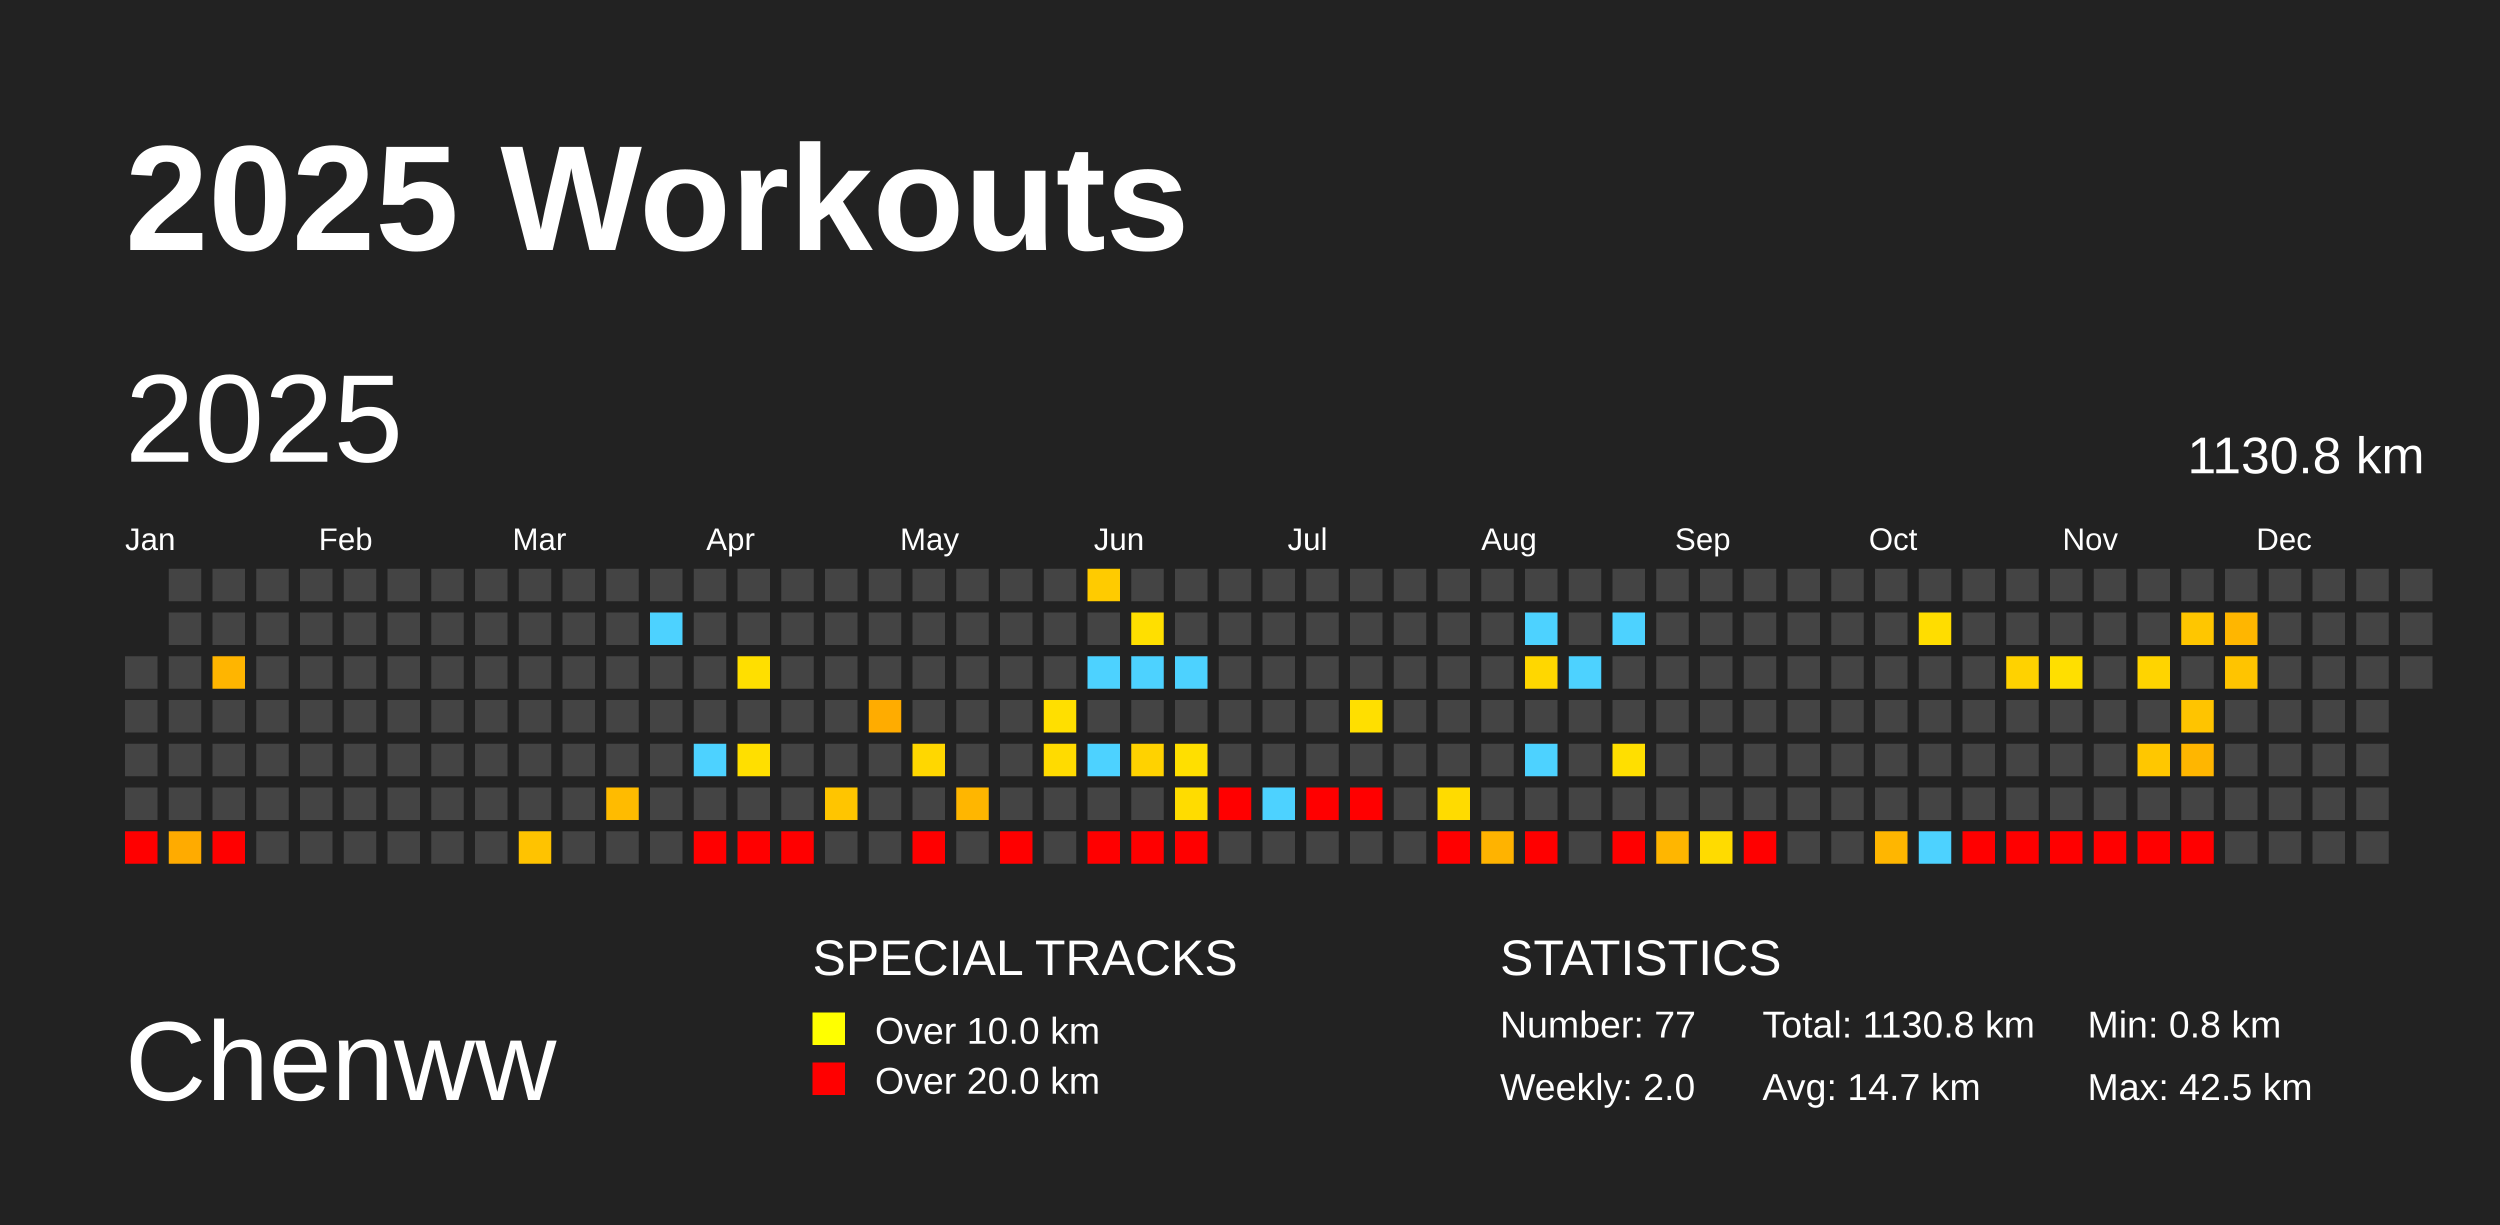
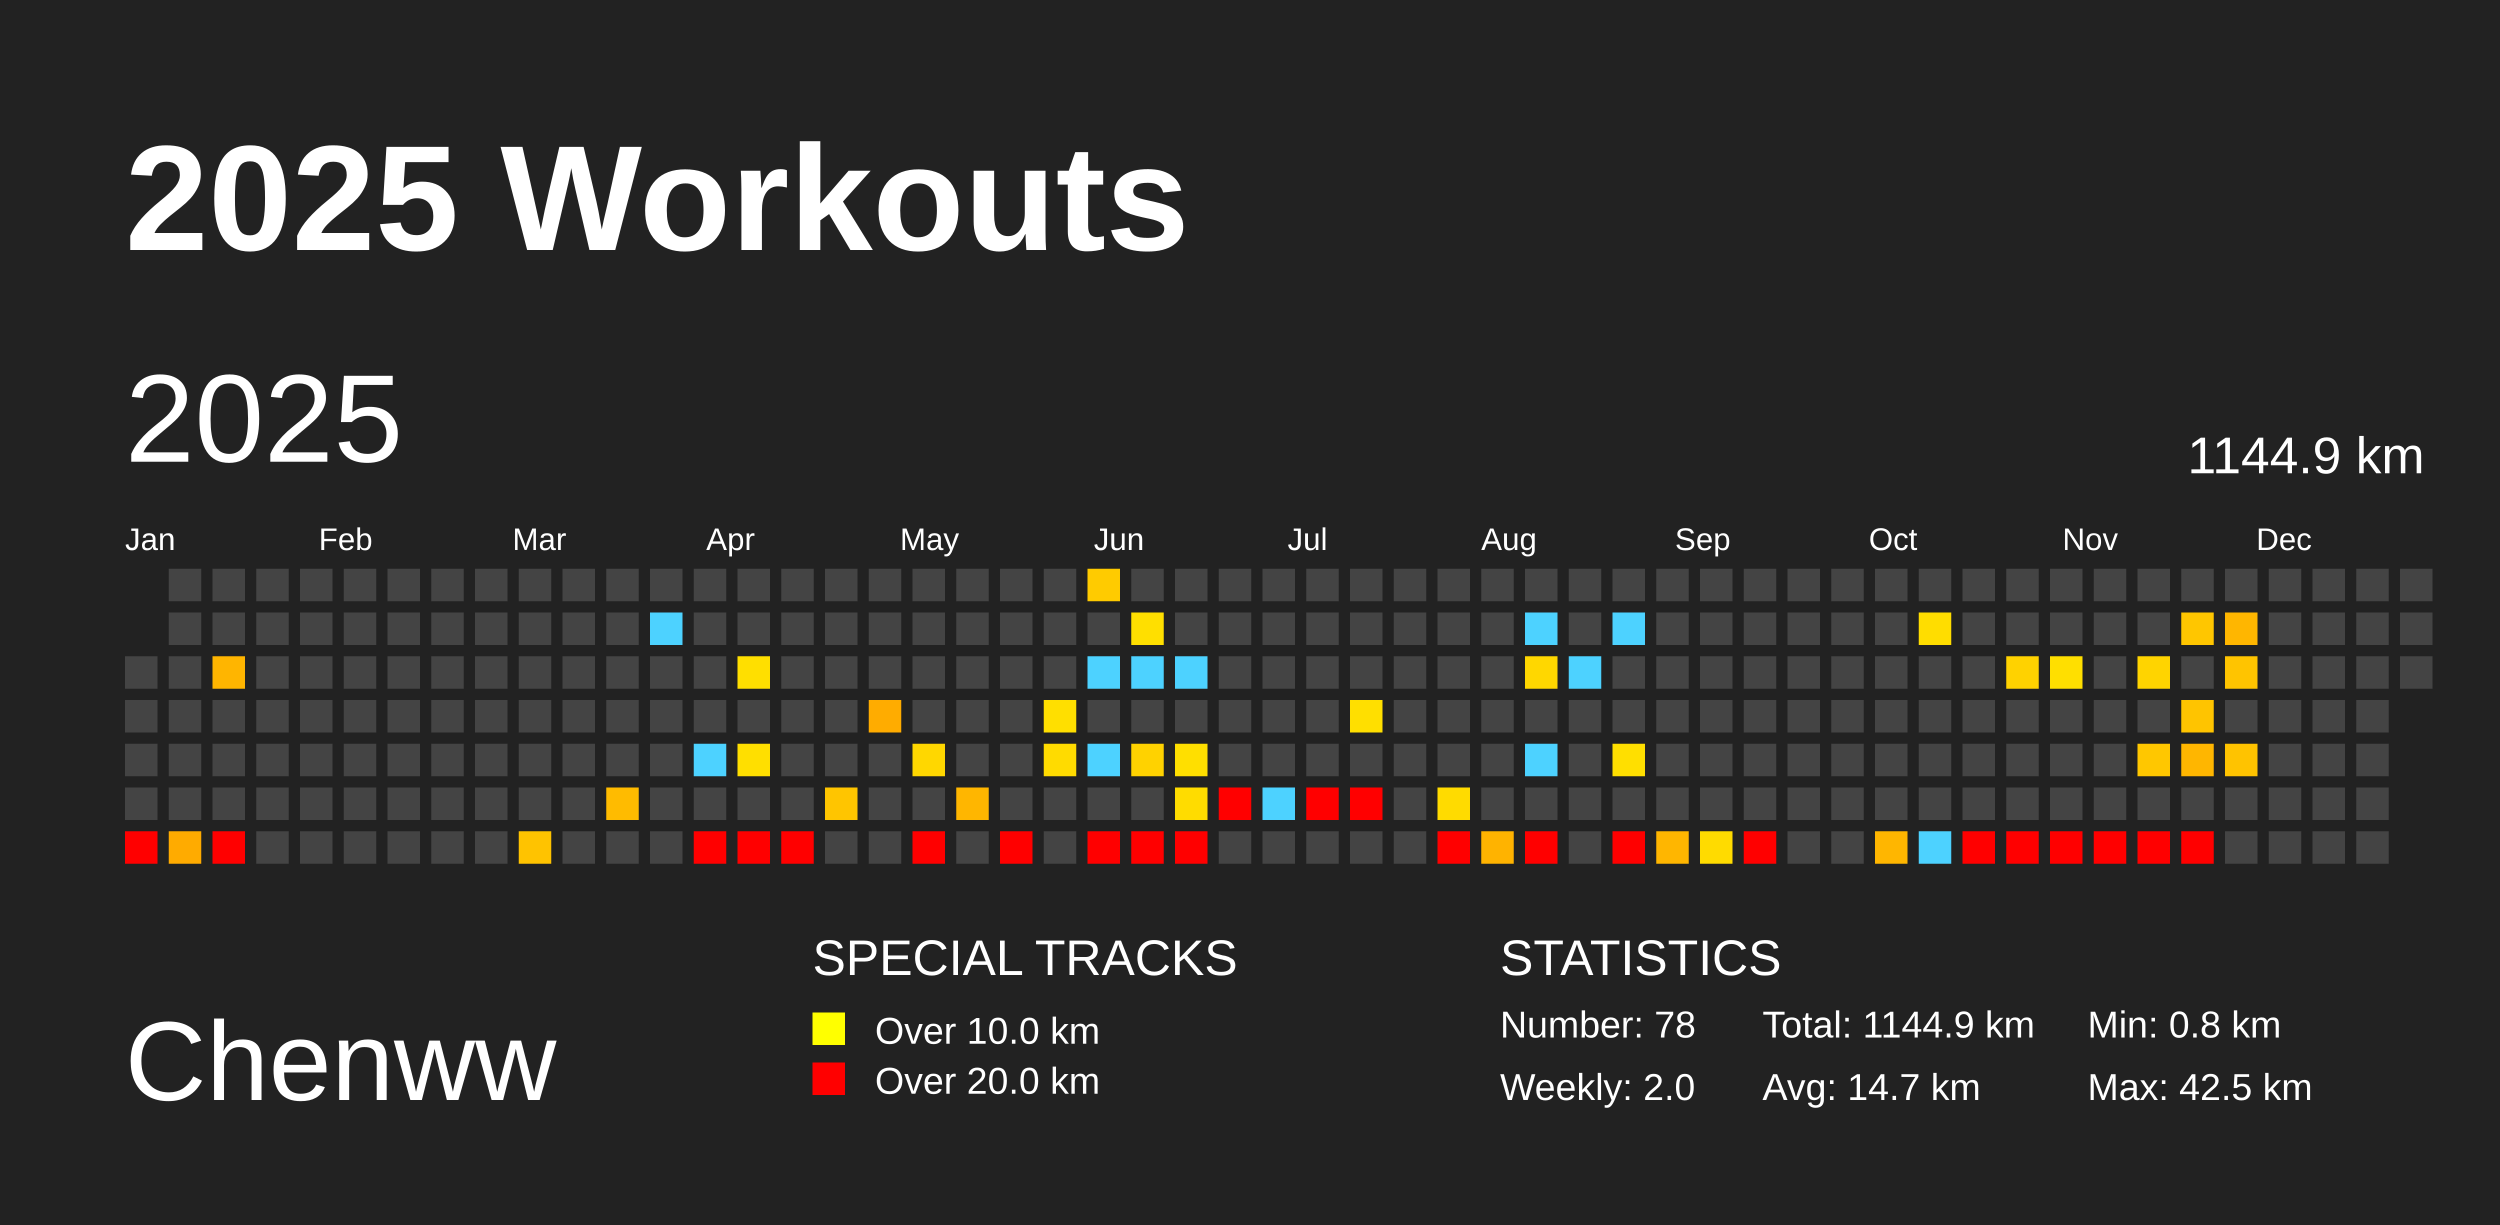
<svg xmlns="http://www.w3.org/2000/svg" baseProfile="full" height="98mm" version="1.1" viewBox="0,0,200,98" width="200mm">
  <defs />
  <rect fill="#222222" height="98" width="200" x="0" y="0" />
  <text fill="#FFFFFF" style="font-size:12px; font-family:Arial; font-weight:bold;" x="10" y="20">2025 Workouts</text>
  <text fill="#FFFFFF" style="font-size:9px; font-family:Arial" x="10" y="88">Chenww</text>
  <text fill="#FFFFFF" style="font-size:4px; font-family:Arial" x="65" y="78">SPECIAL TRACKS</text>
  <rect fill="yellow" height="2.6" width="2.6" x="65" y="81" />
  <text fill="#FFFFFF" style="font-size:3px; font-family:Arial" x="70" y="83.5">Over 10.0 km</text>
  <rect fill="red" height="2.6" width="2.6" x="65" y="85" />
  <text fill="#FFFFFF" style="font-size:3px; font-family:Arial" x="70" y="87.5">Over 20.0 km</text>
  <text fill="#FFFFFF" style="font-size:4px; font-family:Arial" x="120" y="78">STATISTICS</text>
-   <text fill="#FFFFFF" style="font-size:3px; font-family:Arial" x="120" y="83">Number: 77</text>
+   <text fill="#FFFFFF" style="font-size:3px; font-family:Arial" x="120" y="83">Number: 78</text>
  <text fill="#FFFFFF" style="font-size:3px; font-family:Arial" x="120" y="88">Weekly: 2.0</text>
-   <text fill="#FFFFFF" style="font-size:3px; font-family:Arial" x="141" y="83">Total: 1130.8 km</text>
+   <text fill="#FFFFFF" style="font-size:3px; font-family:Arial" x="141" y="83">Total: 1144.9 km</text>
  <text fill="#FFFFFF" style="font-size:3px; font-family:Arial" x="141" y="88">Avg: 14.7 km</text>
  <text fill="#FFFFFF" style="font-size:3px; font-family:Arial" x="167" y="83">Min: 0.8 km</text>
  <text fill="#FFFFFF" style="font-size:3px; font-family:Arial" x="167" y="88">Max: 42.5 km</text>
  <text dominant-baseline="hanging" fill="#FFFFFF" style="font-size:10.0px; font-family:Arial;" x="10" y="30">2025</text>
-   <text dominant-baseline="hanging" fill="#FFFFFF" style="font-size:4.125px; font-family:Arial;" x="175" y="35">1130.8 km</text>
+   <text dominant-baseline="hanging" fill="#FFFFFF" style="font-size:4.125px; font-family:Arial;" x="175" y="35">1144.9 km</text>
  <text fill="#FFFFFF" style="font-size:2.5px; font-family:Arial" x="10.0" y="44">Jan</text>
  <text fill="#FFFFFF" style="font-size:2.5px; font-family:Arial" x="25.5" y="44">Feb</text>
  <text fill="#FFFFFF" style="font-size:2.5px; font-family:Arial" x="41.0" y="44">Mar</text>
  <text fill="#FFFFFF" style="font-size:2.5px; font-family:Arial" x="56.5" y="44">Apr</text>
  <text fill="#FFFFFF" style="font-size:2.5px; font-family:Arial" x="72.0" y="44">May</text>
  <text fill="#FFFFFF" style="font-size:2.5px; font-family:Arial" x="87.5" y="44">Jun</text>
  <text fill="#FFFFFF" style="font-size:2.5px; font-family:Arial" x="103.0" y="44">Jul</text>
  <text fill="#FFFFFF" style="font-size:2.5px; font-family:Arial" x="118.5" y="44">Aug</text>
  <text fill="#FFFFFF" style="font-size:2.5px; font-family:Arial" x="134.0" y="44">Sep</text>
  <text fill="#FFFFFF" style="font-size:2.5px; font-family:Arial" x="149.5" y="44">Oct</text>
  <text fill="#FFFFFF" style="font-size:2.5px; font-family:Arial" x="165.0" y="44">Nov</text>
  <text fill="#FFFFFF" style="font-size:2.5px; font-family:Arial" x="180.5" y="44">Dec</text>
  <rect fill="#444444" height="2.6" width="2.6" x="10.0" y="52.5" />
  <rect fill="#444444" height="2.6" width="2.6" x="10.0" y="56.0" />
  <rect fill="#444444" height="2.6" width="2.6" x="10.0" y="59.5" />
  <rect fill="#444444" height="2.6" width="2.6" x="10.0" y="63.0" />
  <rect fill="red" height="2.6" width="2.6" x="10.0" y="66.5" />
  <rect fill="#444444" height="2.6" width="2.6" x="13.5" y="45.5" />
  <rect fill="#444444" height="2.6" width="2.6" x="13.5" y="49.0" />
  <rect fill="#444444" height="2.6" width="2.6" x="13.5" y="52.5" />
  <rect fill="#444444" height="2.6" width="2.6" x="13.5" y="56.0" />
  <rect fill="#444444" height="2.6" width="2.6" x="13.5" y="59.5" />
  <rect fill="#444444" height="2.6" width="2.6" x="13.5" y="63.0" />
  <rect fill="#ffab00" height="2.6" width="2.6" x="13.5" y="66.5" />
  <rect fill="#444444" height="2.6" width="2.6" x="17.0" y="45.5" />
  <rect fill="#444444" height="2.6" width="2.6" x="17.0" y="49.0" />
  <rect fill="#ffb500" height="2.6" width="2.6" x="17.0" y="52.5" />
  <rect fill="#444444" height="2.6" width="2.6" x="17.0" y="56.0" />
  <rect fill="#444444" height="2.6" width="2.6" x="17.0" y="59.5" />
  <rect fill="#444444" height="2.6" width="2.6" x="17.0" y="63.0" />
  <rect fill="red" height="2.6" width="2.6" x="17.0" y="66.5" />
  <rect fill="#444444" height="2.6" width="2.6" x="20.5" y="45.5" />
  <rect fill="#444444" height="2.6" width="2.6" x="20.5" y="49.0" />
  <rect fill="#444444" height="2.6" width="2.6" x="20.5" y="52.5" />
  <rect fill="#444444" height="2.6" width="2.6" x="20.5" y="56.0" />
  <rect fill="#444444" height="2.6" width="2.6" x="20.5" y="59.5" />
  <rect fill="#444444" height="2.6" width="2.6" x="20.5" y="63.0" />
  <rect fill="#444444" height="2.6" width="2.6" x="20.5" y="66.5" />
  <rect fill="#444444" height="2.6" width="2.6" x="24.0" y="45.5" />
  <rect fill="#444444" height="2.6" width="2.6" x="24.0" y="49.0" />
  <rect fill="#444444" height="2.6" width="2.6" x="24.0" y="52.5" />
  <rect fill="#444444" height="2.6" width="2.6" x="24.0" y="56.0" />
  <rect fill="#444444" height="2.6" width="2.6" x="24.0" y="59.5" />
  <rect fill="#444444" height="2.6" width="2.6" x="24.0" y="63.0" />
  <rect fill="#444444" height="2.6" width="2.6" x="24.0" y="66.5" />
  <rect fill="#444444" height="2.6" width="2.6" x="27.5" y="45.5" />
  <rect fill="#444444" height="2.6" width="2.6" x="27.5" y="49.0" />
  <rect fill="#444444" height="2.6" width="2.6" x="27.5" y="52.5" />
  <rect fill="#444444" height="2.6" width="2.6" x="27.5" y="56.0" />
  <rect fill="#444444" height="2.6" width="2.6" x="27.5" y="59.5" />
  <rect fill="#444444" height="2.6" width="2.6" x="27.5" y="63.0" />
  <rect fill="#444444" height="2.6" width="2.6" x="27.5" y="66.5" />
  <rect fill="#444444" height="2.6" width="2.6" x="31.0" y="45.5" />
  <rect fill="#444444" height="2.6" width="2.6" x="31.0" y="49.0" />
  <rect fill="#444444" height="2.6" width="2.6" x="31.0" y="52.5" />
  <rect fill="#444444" height="2.6" width="2.6" x="31.0" y="56.0" />
  <rect fill="#444444" height="2.6" width="2.6" x="31.0" y="59.5" />
  <rect fill="#444444" height="2.6" width="2.6" x="31.0" y="63.0" />
  <rect fill="#444444" height="2.6" width="2.6" x="31.0" y="66.5" />
  <rect fill="#444444" height="2.6" width="2.6" x="34.5" y="45.5" />
  <rect fill="#444444" height="2.6" width="2.6" x="34.5" y="49.0" />
  <rect fill="#444444" height="2.6" width="2.6" x="34.5" y="52.5" />
  <rect fill="#444444" height="2.6" width="2.6" x="34.5" y="56.0" />
  <rect fill="#444444" height="2.6" width="2.6" x="34.5" y="59.5" />
  <rect fill="#444444" height="2.6" width="2.6" x="34.5" y="63.0" />
  <rect fill="#444444" height="2.6" width="2.6" x="34.5" y="66.5" />
  <rect fill="#444444" height="2.6" width="2.6" x="38.0" y="45.5" />
  <rect fill="#444444" height="2.6" width="2.6" x="38.0" y="49.0" />
  <rect fill="#444444" height="2.6" width="2.6" x="38.0" y="52.5" />
  <rect fill="#444444" height="2.6" width="2.6" x="38.0" y="56.0" />
  <rect fill="#444444" height="2.6" width="2.6" x="38.0" y="59.5" />
  <rect fill="#444444" height="2.6" width="2.6" x="38.0" y="63.0" />
  <rect fill="#444444" height="2.6" width="2.6" x="38.0" y="66.5" />
  <rect fill="#444444" height="2.6" width="2.6" x="41.5" y="45.5" />
  <rect fill="#444444" height="2.6" width="2.6" x="41.5" y="49.0" />
  <rect fill="#444444" height="2.6" width="2.6" x="41.5" y="52.5" />
  <rect fill="#444444" height="2.6" width="2.6" x="41.5" y="56.0" />
  <rect fill="#444444" height="2.6" width="2.6" x="41.5" y="59.5" />
  <rect fill="#444444" height="2.6" width="2.6" x="41.5" y="63.0" />
  <rect fill="#ffc300" height="2.6" width="2.6" x="41.5" y="66.5" />
  <rect fill="#444444" height="2.6" width="2.6" x="45.0" y="45.5" />
  <rect fill="#444444" height="2.6" width="2.6" x="45.0" y="49.0" />
  <rect fill="#444444" height="2.6" width="2.6" x="45.0" y="52.5" />
  <rect fill="#444444" height="2.6" width="2.6" x="45.0" y="56.0" />
  <rect fill="#444444" height="2.6" width="2.6" x="45.0" y="59.5" />
  <rect fill="#444444" height="2.6" width="2.6" x="45.0" y="63.0" />
  <rect fill="#444444" height="2.6" width="2.6" x="45.0" y="66.5" />
  <rect fill="#444444" height="2.6" width="2.6" x="48.5" y="45.5" />
  <rect fill="#444444" height="2.6" width="2.6" x="48.5" y="49.0" />
  <rect fill="#444444" height="2.6" width="2.6" x="48.5" y="52.5" />
  <rect fill="#444444" height="2.6" width="2.6" x="48.5" y="56.0" />
  <rect fill="#444444" height="2.6" width="2.6" x="48.5" y="59.5" />
  <rect fill="#ffbb00" height="2.6" width="2.6" x="48.5" y="63.0" />
  <rect fill="#444444" height="2.6" width="2.6" x="48.5" y="66.5" />
  <rect fill="#444444" height="2.6" width="2.6" x="52.0" y="45.5" />
  <rect fill="#4dd2ff" height="2.6" width="2.6" x="52.0" y="49.0" />
  <rect fill="#444444" height="2.6" width="2.6" x="52.0" y="52.5" />
  <rect fill="#444444" height="2.6" width="2.6" x="52.0" y="56.0" />
  <rect fill="#444444" height="2.6" width="2.6" x="52.0" y="59.5" />
  <rect fill="#444444" height="2.6" width="2.6" x="52.0" y="63.0" />
  <rect fill="#444444" height="2.6" width="2.6" x="52.0" y="66.5" />
  <rect fill="#444444" height="2.6" width="2.6" x="55.5" y="45.5" />
  <rect fill="#444444" height="2.6" width="2.6" x="55.5" y="49.0" />
  <rect fill="#444444" height="2.6" width="2.6" x="55.5" y="52.5" />
  <rect fill="#444444" height="2.6" width="2.6" x="55.5" y="56.0" />
  <rect fill="#4dd2ff" height="2.6" width="2.6" x="55.5" y="59.5" />
  <rect fill="#444444" height="2.6" width="2.6" x="55.5" y="63.0" />
  <rect fill="red" height="2.6" width="2.6" x="55.5" y="66.5" />
  <rect fill="#444444" height="2.6" width="2.6" x="59.0" y="45.5" />
  <rect fill="#444444" height="2.6" width="2.6" x="59.0" y="49.0" />
  <rect fill="#ffdf00" height="2.6" width="2.6" x="59.0" y="52.5" />
  <rect fill="#444444" height="2.6" width="2.6" x="59.0" y="56.0" />
  <rect fill="#ffdf00" height="2.6" width="2.6" x="59.0" y="59.5" />
  <rect fill="#444444" height="2.6" width="2.6" x="59.0" y="63.0" />
  <rect fill="red" height="2.6" width="2.6" x="59.0" y="66.5" />
  <rect fill="#444444" height="2.6" width="2.6" x="62.5" y="45.5" />
  <rect fill="#444444" height="2.6" width="2.6" x="62.5" y="49.0" />
  <rect fill="#444444" height="2.6" width="2.6" x="62.5" y="52.5" />
  <rect fill="#444444" height="2.6" width="2.6" x="62.5" y="56.0" />
  <rect fill="#444444" height="2.6" width="2.6" x="62.5" y="59.5" />
  <rect fill="#444444" height="2.6" width="2.6" x="62.5" y="63.0" />
  <rect fill="red" height="2.6" width="2.6" x="62.5" y="66.5" />
  <rect fill="#444444" height="2.6" width="2.6" x="66.0" y="45.5" />
  <rect fill="#444444" height="2.6" width="2.6" x="66.0" y="49.0" />
  <rect fill="#444444" height="2.6" width="2.6" x="66.0" y="52.5" />
  <rect fill="#444444" height="2.6" width="2.6" x="66.0" y="56.0" />
  <rect fill="#444444" height="2.6" width="2.6" x="66.0" y="59.5" />
  <rect fill="#ffc500" height="2.6" width="2.6" x="66.0" y="63.0" />
  <rect fill="#444444" height="2.6" width="2.6" x="66.0" y="66.5" />
  <rect fill="#444444" height="2.6" width="2.6" x="69.5" y="45.5" />
  <rect fill="#444444" height="2.6" width="2.6" x="69.5" y="49.0" />
  <rect fill="#444444" height="2.6" width="2.6" x="69.5" y="52.5" />
  <rect fill="#ffac00" height="2.6" width="2.6" x="69.5" y="56.0" />
  <rect fill="#444444" height="2.6" width="2.6" x="69.5" y="59.5" />
  <rect fill="#444444" height="2.6" width="2.6" x="69.5" y="63.0" />
  <rect fill="#444444" height="2.6" width="2.6" x="69.5" y="66.5" />
  <rect fill="#444444" height="2.6" width="2.6" x="73.0" y="45.5" />
  <rect fill="#444444" height="2.6" width="2.6" x="73.0" y="49.0" />
  <rect fill="#444444" height="2.6" width="2.6" x="73.0" y="52.5" />
  <rect fill="#444444" height="2.6" width="2.6" x="73.0" y="56.0" />
  <rect fill="#ffd700" height="2.6" width="2.6" x="73.0" y="59.5" />
  <rect fill="#444444" height="2.6" width="2.6" x="73.0" y="63.0" />
  <rect fill="red" height="2.6" width="2.6" x="73.0" y="66.5" />
  <rect fill="#444444" height="2.6" width="2.6" x="76.5" y="45.5" />
  <rect fill="#444444" height="2.6" width="2.6" x="76.5" y="49.0" />
  <rect fill="#444444" height="2.6" width="2.6" x="76.5" y="52.5" />
  <rect fill="#444444" height="2.6" width="2.6" x="76.5" y="56.0" />
  <rect fill="#444444" height="2.6" width="2.6" x="76.5" y="59.5" />
  <rect fill="#ffb600" height="2.6" width="2.6" x="76.5" y="63.0" />
  <rect fill="#444444" height="2.6" width="2.6" x="76.5" y="66.5" />
  <rect fill="#444444" height="2.6" width="2.6" x="80.0" y="45.5" />
  <rect fill="#444444" height="2.6" width="2.6" x="80.0" y="49.0" />
  <rect fill="#444444" height="2.6" width="2.6" x="80.0" y="52.5" />
  <rect fill="#444444" height="2.6" width="2.6" x="80.0" y="56.0" />
  <rect fill="#444444" height="2.6" width="2.6" x="80.0" y="59.5" />
  <rect fill="#444444" height="2.6" width="2.6" x="80.0" y="63.0" />
  <rect fill="red" height="2.6" width="2.6" x="80.0" y="66.5" />
  <rect fill="#444444" height="2.6" width="2.6" x="83.5" y="45.5" />
  <rect fill="#444444" height="2.6" width="2.6" x="83.5" y="49.0" />
  <rect fill="#444444" height="2.6" width="2.6" x="83.5" y="52.5" />
  <rect fill="#ffdf00" height="2.6" width="2.6" x="83.5" y="56.0" />
  <rect fill="#ffdb00" height="2.6" width="2.6" x="83.5" y="59.5" />
  <rect fill="#444444" height="2.6" width="2.6" x="83.5" y="63.0" />
  <rect fill="#444444" height="2.6" width="2.6" x="83.5" y="66.5" />
  <rect fill="#ffcb00" height="2.6" width="2.6" x="87.0" y="45.5" />
  <rect fill="#444444" height="2.6" width="2.6" x="87.0" y="49.0" />
  <rect fill="#4dd2ff" height="2.6" width="2.6" x="87.0" y="52.5" />
  <rect fill="#444444" height="2.6" width="2.6" x="87.0" y="56.0" />
  <rect fill="#4dd2ff" height="2.6" width="2.6" x="87.0" y="59.5" />
  <rect fill="#444444" height="2.6" width="2.6" x="87.0" y="63.0" />
  <rect fill="red" height="2.6" width="2.6" x="87.0" y="66.5" />
  <rect fill="#444444" height="2.6" width="2.6" x="90.5" y="45.5" />
  <rect fill="#ffdf00" height="2.6" width="2.6" x="90.5" y="49.0" />
  <rect fill="#4dd2ff" height="2.6" width="2.6" x="90.5" y="52.5" />
  <rect fill="#444444" height="2.6" width="2.6" x="90.5" y="56.0" />
  <rect fill="#ffd200" height="2.6" width="2.6" x="90.5" y="59.5" />
  <rect fill="#444444" height="2.6" width="2.6" x="90.5" y="63.0" />
  <rect fill="red" height="2.6" width="2.6" x="90.5" y="66.5" />
  <rect fill="#444444" height="2.6" width="2.6" x="94.0" y="45.5" />
  <rect fill="#444444" height="2.6" width="2.6" x="94.0" y="49.0" />
  <rect fill="#4dd2ff" height="2.6" width="2.6" x="94.0" y="52.5" />
  <rect fill="#444444" height="2.6" width="2.6" x="94.0" y="56.0" />
  <rect fill="#ffdf00" height="2.6" width="2.6" x="94.0" y="59.5" />
  <rect fill="#ffdc00" height="2.6" width="2.6" x="94.0" y="63.0" />
  <rect fill="red" height="2.6" width="2.6" x="94.0" y="66.5" />
  <rect fill="#444444" height="2.6" width="2.6" x="97.5" y="45.5" />
  <rect fill="#444444" height="2.6" width="2.6" x="97.5" y="49.0" />
  <rect fill="#444444" height="2.6" width="2.6" x="97.5" y="52.5" />
  <rect fill="#444444" height="2.6" width="2.6" x="97.5" y="56.0" />
  <rect fill="#444444" height="2.6" width="2.6" x="97.5" y="59.5" />
  <rect fill="red" height="2.6" width="2.6" x="97.5" y="63.0" />
  <rect fill="#444444" height="2.6" width="2.6" x="97.5" y="66.5" />
  <rect fill="#444444" height="2.6" width="2.6" x="101.0" y="45.5" />
  <rect fill="#444444" height="2.6" width="2.6" x="101.0" y="49.0" />
  <rect fill="#444444" height="2.6" width="2.6" x="101.0" y="52.5" />
  <rect fill="#444444" height="2.6" width="2.6" x="101.0" y="56.0" />
  <rect fill="#444444" height="2.6" width="2.6" x="101.0" y="59.5" />
  <rect fill="#4dd2ff" height="2.6" width="2.6" x="101.0" y="63.0" />
  <rect fill="#444444" height="2.6" width="2.6" x="101.0" y="66.5" />
  <rect fill="#444444" height="2.6" width="2.6" x="104.5" y="45.5" />
  <rect fill="#444444" height="2.6" width="2.6" x="104.5" y="49.0" />
  <rect fill="#444444" height="2.6" width="2.6" x="104.5" y="52.5" />
  <rect fill="#444444" height="2.6" width="2.6" x="104.5" y="56.0" />
  <rect fill="#444444" height="2.6" width="2.6" x="104.5" y="59.5" />
  <rect fill="red" height="2.6" width="2.6" x="104.5" y="63.0" />
  <rect fill="#444444" height="2.6" width="2.6" x="104.5" y="66.5" />
  <rect fill="#444444" height="2.6" width="2.6" x="108.0" y="45.5" />
  <rect fill="#444444" height="2.6" width="2.6" x="108.0" y="49.0" />
  <rect fill="#444444" height="2.6" width="2.6" x="108.0" y="52.5" />
  <rect fill="#ffdf00" height="2.6" width="2.6" x="108.0" y="56.0" />
  <rect fill="#444444" height="2.6" width="2.6" x="108.0" y="59.5" />
  <rect fill="red" height="2.6" width="2.6" x="108.0" y="63.0" />
  <rect fill="#444444" height="2.6" width="2.6" x="108.0" y="66.5" />
  <rect fill="#444444" height="2.6" width="2.6" x="111.5" y="45.5" />
  <rect fill="#444444" height="2.6" width="2.6" x="111.5" y="49.0" />
  <rect fill="#444444" height="2.6" width="2.6" x="111.5" y="52.5" />
  <rect fill="#444444" height="2.6" width="2.6" x="111.5" y="56.0" />
  <rect fill="#444444" height="2.6" width="2.6" x="111.5" y="59.5" />
  <rect fill="#444444" height="2.6" width="2.6" x="111.5" y="63.0" />
  <rect fill="#444444" height="2.6" width="2.6" x="111.5" y="66.5" />
  <rect fill="#444444" height="2.6" width="2.6" x="115.0" y="45.5" />
  <rect fill="#444444" height="2.6" width="2.6" x="115.0" y="49.0" />
  <rect fill="#444444" height="2.6" width="2.6" x="115.0" y="52.5" />
  <rect fill="#444444" height="2.6" width="2.6" x="115.0" y="56.0" />
  <rect fill="#444444" height="2.6" width="2.6" x="115.0" y="59.5" />
  <rect fill="#ffdb00" height="2.6" width="2.6" x="115.0" y="63.0" />
  <rect fill="red" height="2.6" width="2.6" x="115.0" y="66.5" />
  <rect fill="#444444" height="2.6" width="2.6" x="118.5" y="45.5" />
  <rect fill="#444444" height="2.6" width="2.6" x="118.5" y="49.0" />
  <rect fill="#444444" height="2.6" width="2.6" x="118.5" y="52.5" />
  <rect fill="#444444" height="2.6" width="2.6" x="118.5" y="56.0" />
  <rect fill="#444444" height="2.6" width="2.6" x="118.5" y="59.5" />
  <rect fill="#444444" height="2.6" width="2.6" x="118.5" y="63.0" />
  <rect fill="#ffb300" height="2.6" width="2.6" x="118.5" y="66.5" />
  <rect fill="#444444" height="2.6" width="2.6" x="122.0" y="45.5" />
  <rect fill="#4dd2ff" height="2.6" width="2.6" x="122.0" y="49.0" />
  <rect fill="#ffd700" height="2.6" width="2.6" x="122.0" y="52.5" />
  <rect fill="#444444" height="2.6" width="2.6" x="122.0" y="56.0" />
  <rect fill="#4dd2ff" height="2.6" width="2.6" x="122.0" y="59.5" />
  <rect fill="#444444" height="2.6" width="2.6" x="122.0" y="63.0" />
  <rect fill="red" height="2.6" width="2.6" x="122.0" y="66.5" />
  <rect fill="#444444" height="2.6" width="2.6" x="125.5" y="45.5" />
  <rect fill="#444444" height="2.6" width="2.6" x="125.5" y="49.0" />
  <rect fill="#4dd2ff" height="2.6" width="2.6" x="125.5" y="52.5" />
  <rect fill="#444444" height="2.6" width="2.6" x="125.5" y="56.0" />
  <rect fill="#444444" height="2.6" width="2.6" x="125.5" y="59.5" />
  <rect fill="#444444" height="2.6" width="2.6" x="125.5" y="63.0" />
  <rect fill="#444444" height="2.6" width="2.6" x="125.5" y="66.5" />
  <rect fill="#444444" height="2.6" width="2.6" x="129.0" y="45.5" />
  <rect fill="#4dd2ff" height="2.6" width="2.6" x="129.0" y="49.0" />
  <rect fill="#444444" height="2.6" width="2.6" x="129.0" y="52.5" />
  <rect fill="#444444" height="2.6" width="2.6" x="129.0" y="56.0" />
  <rect fill="#ffdf00" height="2.6" width="2.6" x="129.0" y="59.5" />
  <rect fill="#444444" height="2.6" width="2.6" x="129.0" y="63.0" />
  <rect fill="red" height="2.6" width="2.6" x="129.0" y="66.5" />
  <rect fill="#444444" height="2.6" width="2.6" x="132.5" y="45.5" />
  <rect fill="#444444" height="2.6" width="2.6" x="132.5" y="49.0" />
  <rect fill="#444444" height="2.6" width="2.6" x="132.5" y="52.5" />
  <rect fill="#444444" height="2.6" width="2.6" x="132.5" y="56.0" />
  <rect fill="#444444" height="2.6" width="2.6" x="132.5" y="59.5" />
  <rect fill="#444444" height="2.6" width="2.6" x="132.5" y="63.0" />
  <rect fill="#ffb600" height="2.6" width="2.6" x="132.5" y="66.5" />
  <rect fill="#444444" height="2.6" width="2.6" x="136.0" y="45.5" />
  <rect fill="#444444" height="2.6" width="2.6" x="136.0" y="49.0" />
  <rect fill="#444444" height="2.6" width="2.6" x="136.0" y="52.5" />
  <rect fill="#444444" height="2.6" width="2.6" x="136.0" y="56.0" />
  <rect fill="#444444" height="2.6" width="2.6" x="136.0" y="59.5" />
  <rect fill="#444444" height="2.6" width="2.6" x="136.0" y="63.0" />
  <rect fill="#ffdb00" height="2.6" width="2.6" x="136.0" y="66.5" />
  <rect fill="#444444" height="2.6" width="2.6" x="139.5" y="45.5" />
  <rect fill="#444444" height="2.6" width="2.6" x="139.5" y="49.0" />
  <rect fill="#444444" height="2.6" width="2.6" x="139.5" y="52.5" />
  <rect fill="#444444" height="2.6" width="2.6" x="139.5" y="56.0" />
  <rect fill="#444444" height="2.6" width="2.6" x="139.5" y="59.5" />
  <rect fill="#444444" height="2.6" width="2.6" x="139.5" y="63.0" />
  <rect fill="red" height="2.6" width="2.6" x="139.5" y="66.5" />
  <rect fill="#444444" height="2.6" width="2.6" x="143.0" y="45.5" />
  <rect fill="#444444" height="2.6" width="2.6" x="143.0" y="49.0" />
  <rect fill="#444444" height="2.6" width="2.6" x="143.0" y="52.5" />
  <rect fill="#444444" height="2.6" width="2.6" x="143.0" y="56.0" />
  <rect fill="#444444" height="2.6" width="2.6" x="143.0" y="59.5" />
  <rect fill="#444444" height="2.6" width="2.6" x="143.0" y="63.0" />
  <rect fill="#444444" height="2.6" width="2.6" x="143.0" y="66.5" />
  <rect fill="#444444" height="2.6" width="2.6" x="146.5" y="45.5" />
  <rect fill="#444444" height="2.6" width="2.6" x="146.5" y="49.0" />
  <rect fill="#444444" height="2.6" width="2.6" x="146.5" y="52.5" />
  <rect fill="#444444" height="2.6" width="2.6" x="146.5" y="56.0" />
  <rect fill="#444444" height="2.6" width="2.6" x="146.5" y="59.5" />
  <rect fill="#444444" height="2.6" width="2.6" x="146.5" y="63.0" />
  <rect fill="#444444" height="2.6" width="2.6" x="146.5" y="66.5" />
  <rect fill="#444444" height="2.6" width="2.6" x="150.0" y="45.5" />
  <rect fill="#444444" height="2.6" width="2.6" x="150.0" y="49.0" />
  <rect fill="#444444" height="2.6" width="2.6" x="150.0" y="52.5" />
  <rect fill="#444444" height="2.6" width="2.6" x="150.0" y="56.0" />
  <rect fill="#444444" height="2.6" width="2.6" x="150.0" y="59.5" />
  <rect fill="#444444" height="2.6" width="2.6" x="150.0" y="63.0" />
  <rect fill="#ffb600" height="2.6" width="2.6" x="150.0" y="66.5" />
  <rect fill="#444444" height="2.6" width="2.6" x="153.5" y="45.5" />
  <rect fill="#ffdd00" height="2.6" width="2.6" x="153.5" y="49.0" />
  <rect fill="#444444" height="2.6" width="2.6" x="153.5" y="52.5" />
  <rect fill="#444444" height="2.6" width="2.6" x="153.5" y="56.0" />
  <rect fill="#444444" height="2.6" width="2.6" x="153.5" y="59.5" />
  <rect fill="#444444" height="2.6" width="2.6" x="153.5" y="63.0" />
  <rect fill="#4dd2ff" height="2.6" width="2.6" x="153.5" y="66.5" />
  <rect fill="#444444" height="2.6" width="2.6" x="157.0" y="45.5" />
  <rect fill="#444444" height="2.6" width="2.6" x="157.0" y="49.0" />
  <rect fill="#444444" height="2.6" width="2.6" x="157.0" y="52.5" />
  <rect fill="#444444" height="2.6" width="2.6" x="157.0" y="56.0" />
  <rect fill="#444444" height="2.6" width="2.6" x="157.0" y="59.5" />
  <rect fill="#444444" height="2.6" width="2.6" x="157.0" y="63.0" />
  <rect fill="red" height="2.6" width="2.6" x="157.0" y="66.5" />
  <rect fill="#444444" height="2.6" width="2.6" x="160.5" y="45.5" />
  <rect fill="#444444" height="2.6" width="2.6" x="160.5" y="49.0" />
  <rect fill="#ffd200" height="2.6" width="2.6" x="160.5" y="52.5" />
  <rect fill="#444444" height="2.6" width="2.6" x="160.5" y="56.0" />
  <rect fill="#444444" height="2.6" width="2.6" x="160.5" y="59.5" />
  <rect fill="#444444" height="2.6" width="2.6" x="160.5" y="63.0" />
  <rect fill="red" height="2.6" width="2.6" x="160.5" y="66.5" />
  <rect fill="#444444" height="2.6" width="2.6" x="164.0" y="45.5" />
  <rect fill="#444444" height="2.6" width="2.6" x="164.0" y="49.0" />
  <rect fill="#ffdf00" height="2.6" width="2.6" x="164.0" y="52.5" />
  <rect fill="#444444" height="2.6" width="2.6" x="164.0" y="56.0" />
  <rect fill="#444444" height="2.6" width="2.6" x="164.0" y="59.5" />
  <rect fill="#444444" height="2.6" width="2.6" x="164.0" y="63.0" />
  <rect fill="red" height="2.6" width="2.6" x="164.0" y="66.5" />
  <rect fill="#444444" height="2.6" width="2.6" x="167.5" y="45.5" />
  <rect fill="#444444" height="2.6" width="2.6" x="167.5" y="49.0" />
  <rect fill="#444444" height="2.6" width="2.6" x="167.5" y="52.5" />
  <rect fill="#444444" height="2.6" width="2.6" x="167.5" y="56.0" />
  <rect fill="#444444" height="2.6" width="2.6" x="167.5" y="59.5" />
  <rect fill="#444444" height="2.6" width="2.6" x="167.5" y="63.0" />
  <rect fill="red" height="2.6" width="2.6" x="167.5" y="66.5" />
  <rect fill="#444444" height="2.6" width="2.6" x="171.0" y="45.5" />
  <rect fill="#444444" height="2.6" width="2.6" x="171.0" y="49.0" />
  <rect fill="#ffd400" height="2.6" width="2.6" x="171.0" y="52.5" />
  <rect fill="#444444" height="2.6" width="2.6" x="171.0" y="56.0" />
  <rect fill="#ffc700" height="2.6" width="2.6" x="171.0" y="59.5" />
  <rect fill="#444444" height="2.6" width="2.6" x="171.0" y="63.0" />
  <rect fill="red" height="2.6" width="2.6" x="171.0" y="66.5" />
  <rect fill="#444444" height="2.6" width="2.6" x="174.5" y="45.5" />
  <rect fill="#ffc600" height="2.6" width="2.6" x="174.5" y="49.0" />
  <rect fill="#444444" height="2.6" width="2.6" x="174.5" y="52.5" />
  <rect fill="#ffc400" height="2.6" width="2.6" x="174.5" y="56.0" />
  <rect fill="#ffb600" height="2.6" width="2.6" x="174.5" y="59.5" />
  <rect fill="#444444" height="2.6" width="2.6" x="174.5" y="63.0" />
  <rect fill="red" height="2.6" width="2.6" x="174.5" y="66.5" />
  <rect fill="#444444" height="2.6" width="2.6" x="178.0" y="45.5" />
  <rect fill="#ffb600" height="2.6" width="2.6" x="178.0" y="49.0" />
  <rect fill="#ffc400" height="2.6" width="2.6" x="178.0" y="52.5" />
  <rect fill="#444444" height="2.6" width="2.6" x="178.0" y="56.0" />
-   <rect fill="#444444" height="2.6" width="2.6" x="178.0" y="59.5" />
+   <rect fill="#ffc300" height="2.6" width="2.6" x="178.0" y="59.5" />
  <rect fill="#444444" height="2.6" width="2.6" x="178.0" y="63.0" />
  <rect fill="#444444" height="2.6" width="2.6" x="178.0" y="66.5" />
  <rect fill="#444444" height="2.6" width="2.6" x="181.5" y="45.5" />
  <rect fill="#444444" height="2.6" width="2.6" x="181.5" y="49.0" />
  <rect fill="#444444" height="2.6" width="2.6" x="181.5" y="52.5" />
  <rect fill="#444444" height="2.6" width="2.6" x="181.5" y="56.0" />
  <rect fill="#444444" height="2.6" width="2.6" x="181.5" y="59.5" />
  <rect fill="#444444" height="2.6" width="2.6" x="181.5" y="63.0" />
  <rect fill="#444444" height="2.6" width="2.6" x="181.5" y="66.5" />
  <rect fill="#444444" height="2.6" width="2.6" x="185.0" y="45.5" />
  <rect fill="#444444" height="2.6" width="2.6" x="185.0" y="49.0" />
  <rect fill="#444444" height="2.6" width="2.6" x="185.0" y="52.5" />
  <rect fill="#444444" height="2.6" width="2.6" x="185.0" y="56.0" />
  <rect fill="#444444" height="2.6" width="2.6" x="185.0" y="59.5" />
  <rect fill="#444444" height="2.6" width="2.6" x="185.0" y="63.0" />
  <rect fill="#444444" height="2.6" width="2.6" x="185.0" y="66.5" />
  <rect fill="#444444" height="2.6" width="2.6" x="188.5" y="45.5" />
  <rect fill="#444444" height="2.6" width="2.6" x="188.5" y="49.0" />
  <rect fill="#444444" height="2.6" width="2.6" x="188.5" y="52.5" />
  <rect fill="#444444" height="2.6" width="2.6" x="188.5" y="56.0" />
  <rect fill="#444444" height="2.6" width="2.6" x="188.5" y="59.5" />
  <rect fill="#444444" height="2.6" width="2.6" x="188.5" y="63.0" />
  <rect fill="#444444" height="2.6" width="2.6" x="188.5" y="66.5" />
  <rect fill="#444444" height="2.6" width="2.6" x="192.0" y="45.5" />
  <rect fill="#444444" height="2.6" width="2.6" x="192.0" y="49.0" />
  <rect fill="#444444" height="2.6" width="2.6" x="192.0" y="52.5" />
</svg>
